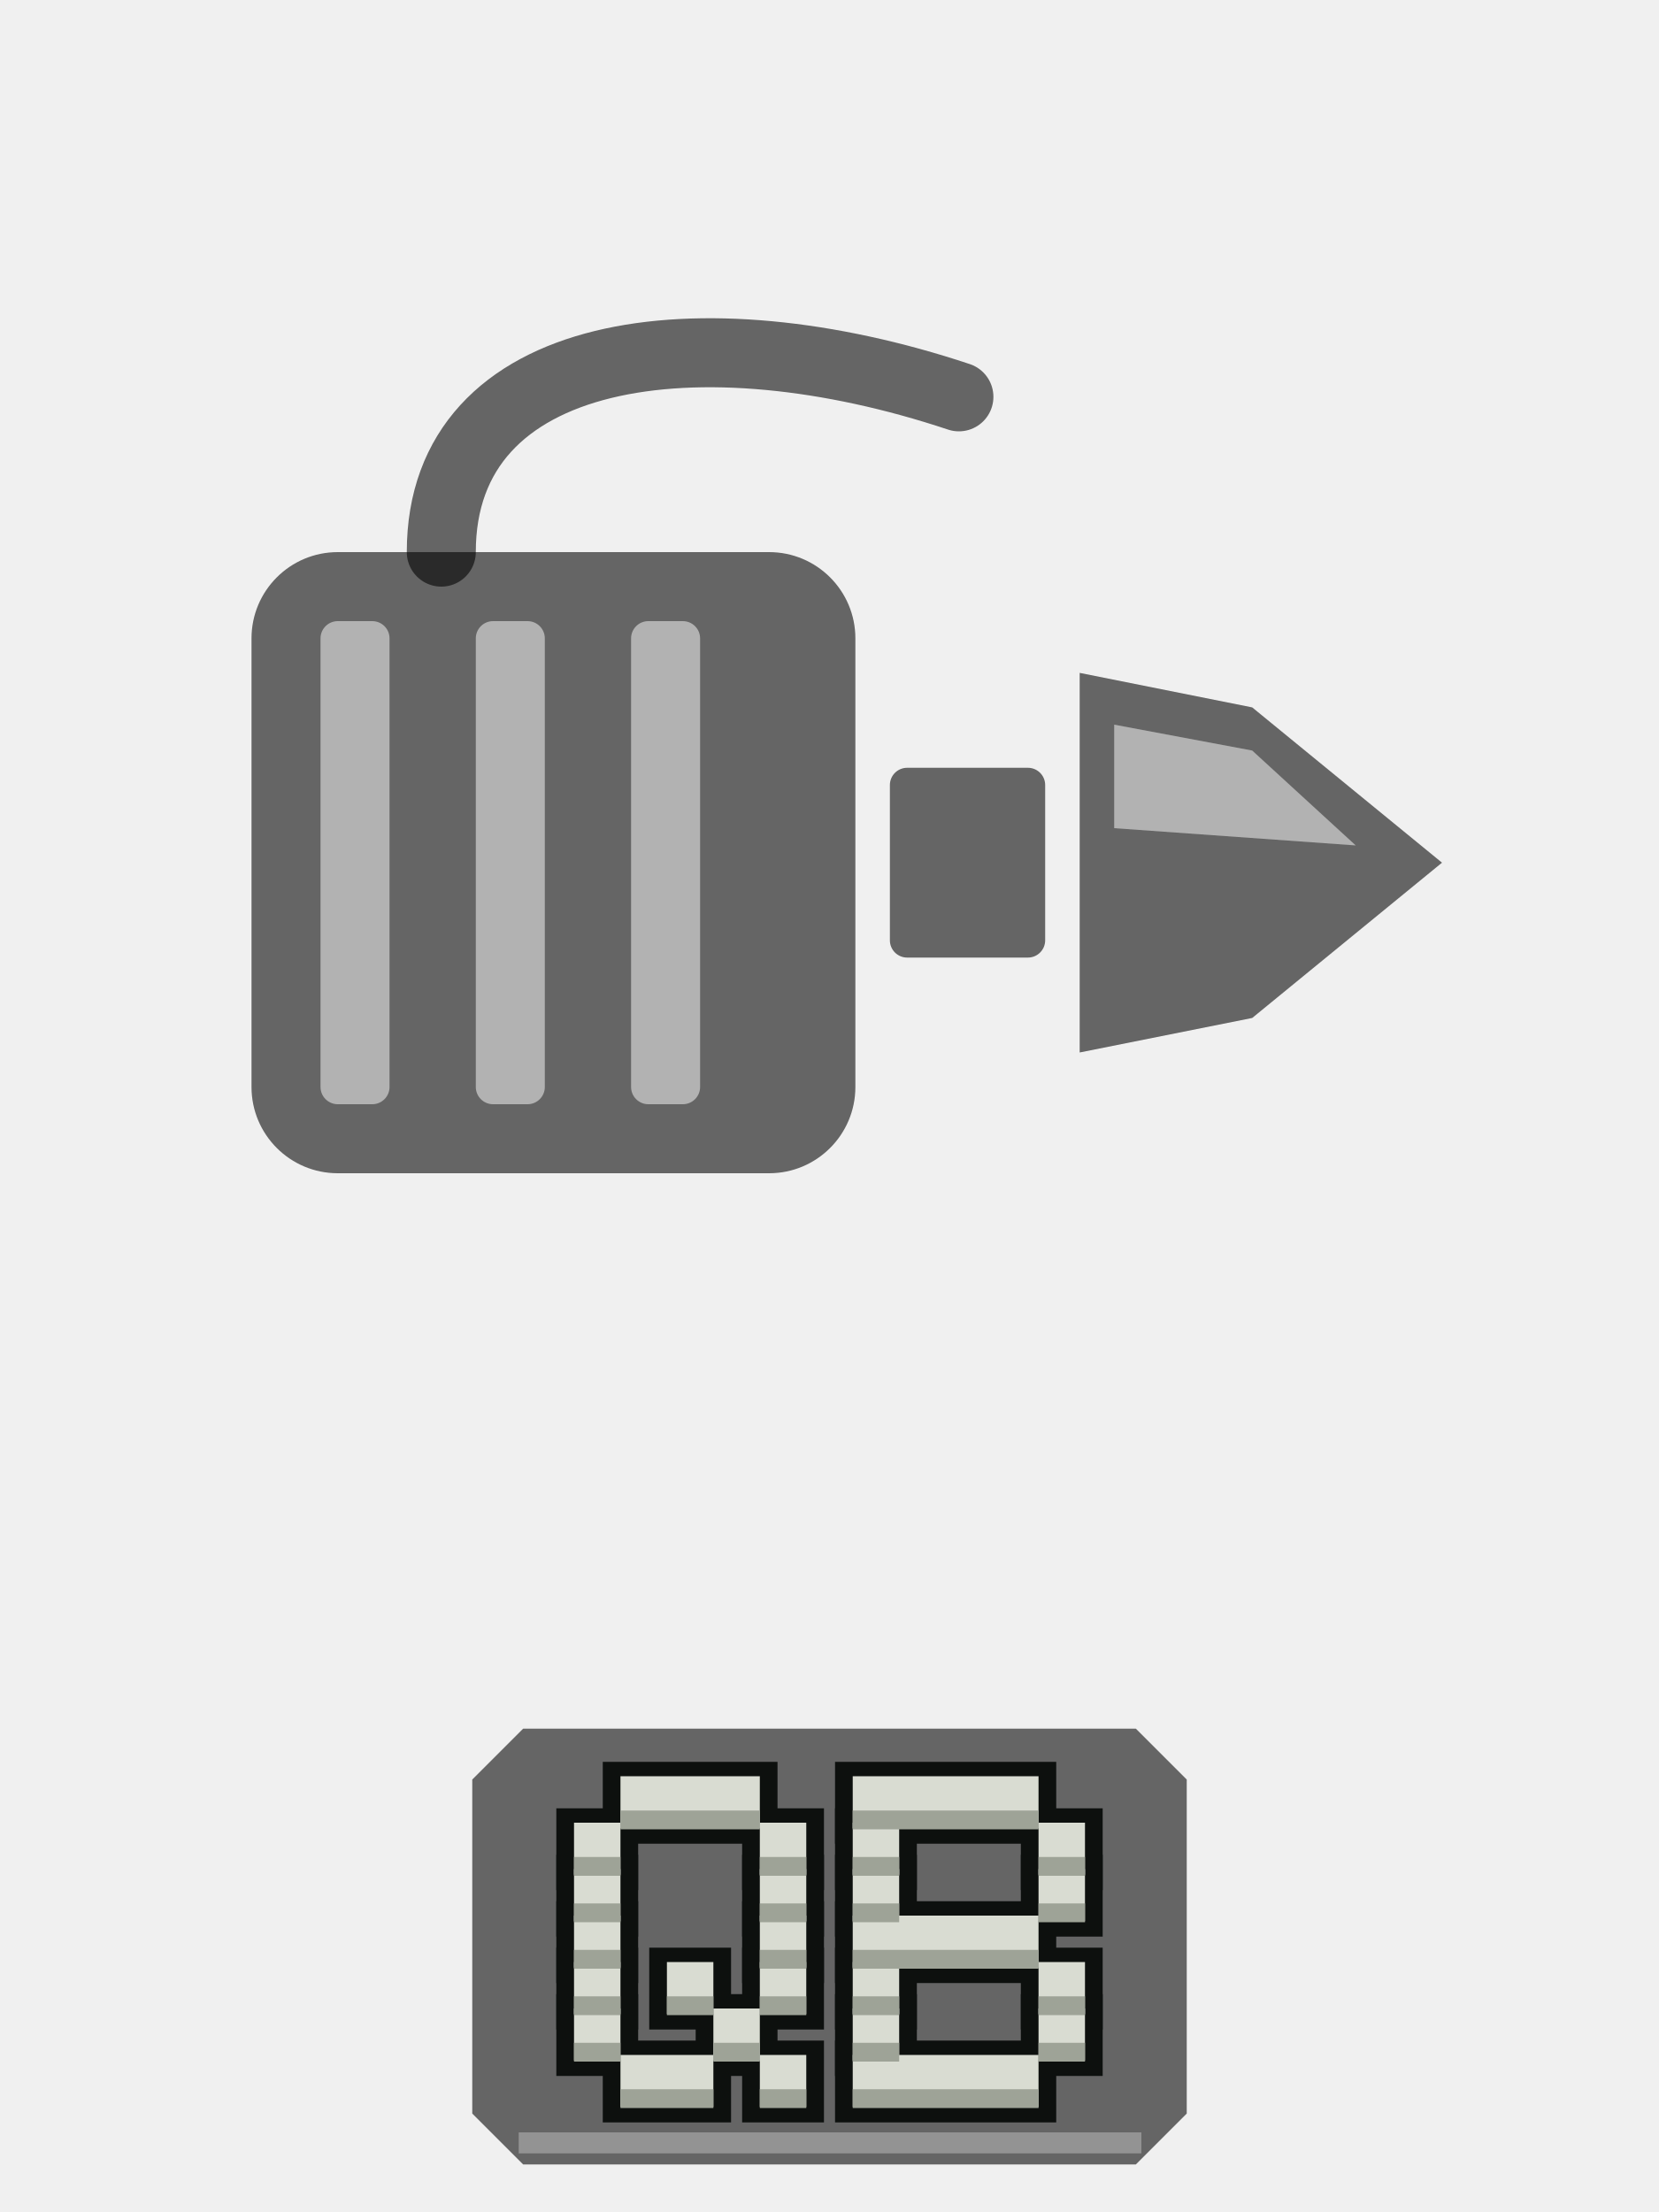
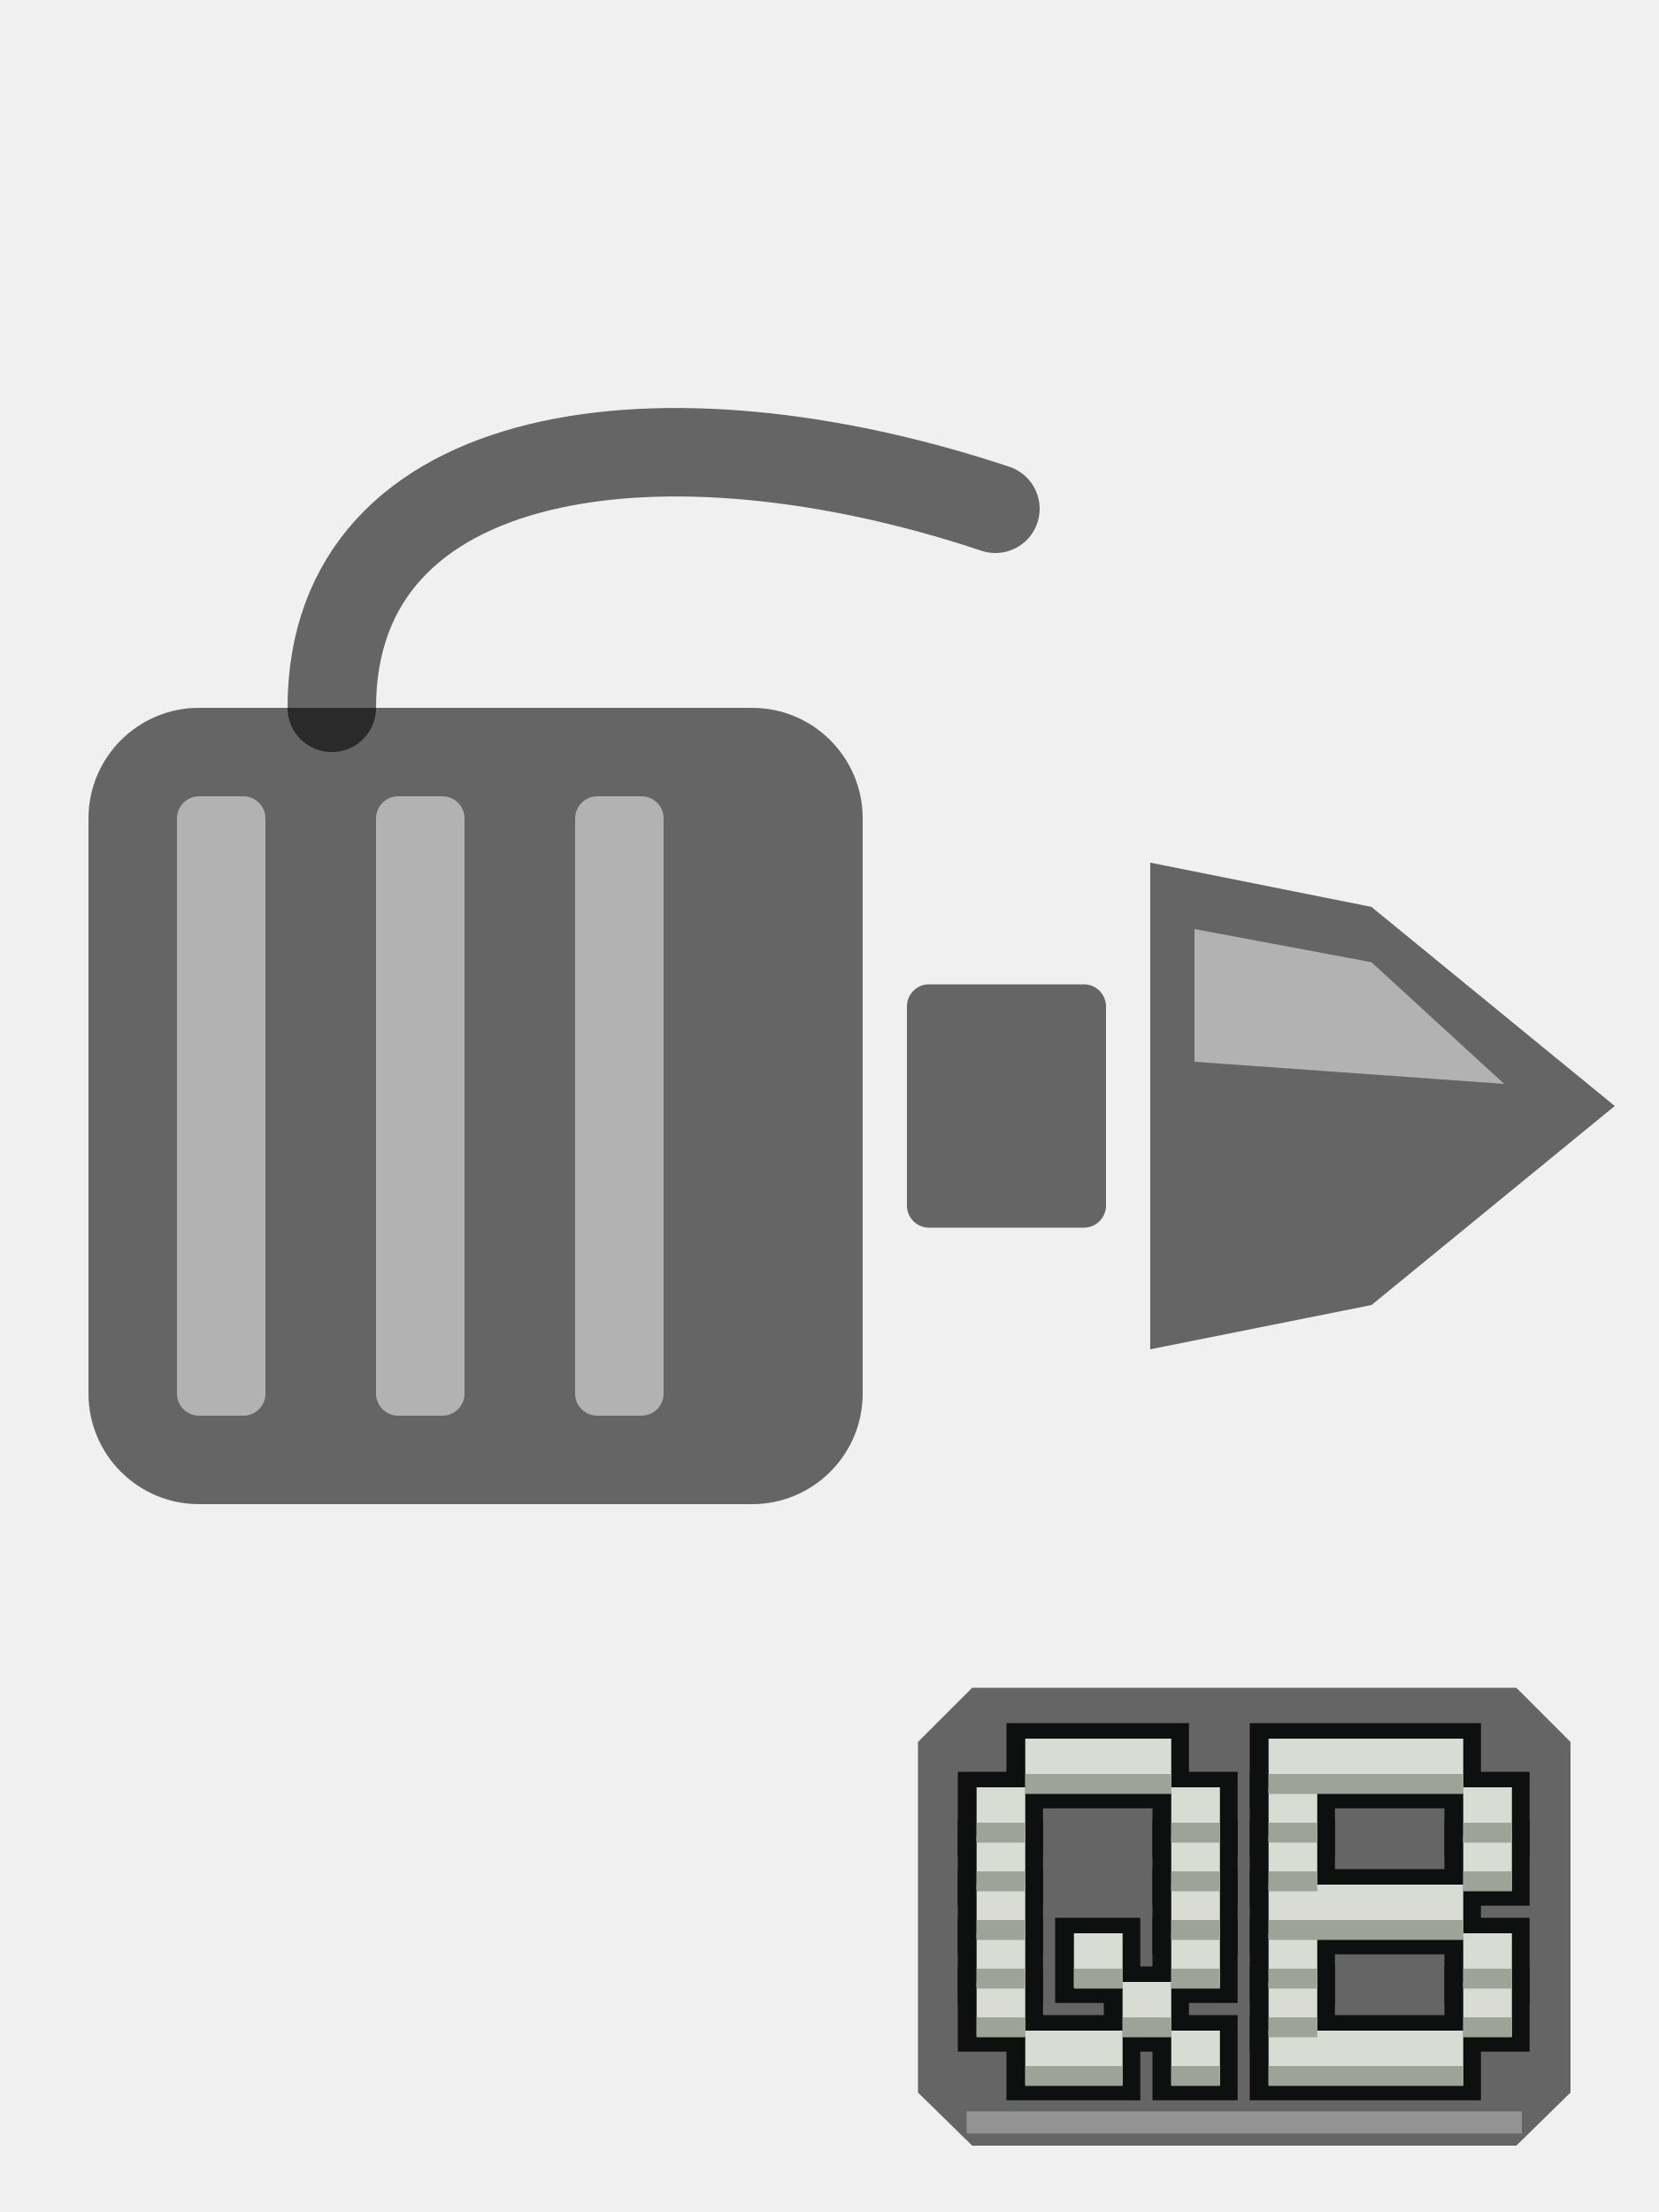
<svg xmlns="http://www.w3.org/2000/svg" viewBox="0 0 150 200">
-   <g transform="translate(16.5 0) scale(0.78)">
-     <rect x="8" y="64" width="70" height="72" rx="10" fill="#000000" fill-opacity="0.58" />
-     <rect x="16" y="72" width="8" height="56" rx="2" fill="#ffffff" fill-opacity="0.5" />
-     <rect x="34" y="72" width="8" height="56" rx="2" fill="#ffffff" fill-opacity="0.5" />
-     <rect x="52" y="72" width="8" height="56" rx="2" fill="#ffffff" fill-opacity="0.5" />
-     <rect x="82" y="89" width="18" height="22" rx="2" fill="#000000" fill-opacity="0.58" />
-     <polygon points="104,78 124,82 146,100 124,118 104,122" fill="#000000" fill-opacity="0.58" />
-     <polygon points="108,84 124,87 136,98 108,96" fill="#ffffff" fill-opacity="0.5" />
-     <path d="M 30 64 C 30 40 60 36 90 46" fill="none" stroke="#000000" stroke-opacity="0.58" stroke-width="8" stroke-linecap="round" stroke-linejoin="round" />
-   </g>
-   <polygon points="47.3,156.3 102.7,156.3 107.3,160.9 107.3,191.1 102.7,195.7 47.3,195.7 42.7,191.1 42.7,160.9" fill="#000000" fill-opacity="0.58" />
-   <rect x="46.9" y="192.8" width="56.3" height="1.9" fill="#ffffff" fill-opacity="0.3" />
-   <rect x="54.5" y="159.3" width="15.8" height="7.4" fill="#0d100e" />
-   <rect x="50.3" y="163.5" width="7.4" height="7.4" fill="#0d100e" />
-   <rect x="67.1" y="163.5" width="7.4" height="7.4" fill="#0d100e" />
-   <rect x="50.3" y="167.7" width="7.4" height="7.4" fill="#0d100e" />
-   <rect x="67.1" y="167.7" width="7.4" height="7.4" fill="#0d100e" />
-   <rect x="50.3" y="171.9" width="7.4" height="7.4" fill="#0d100e" />
-   <rect x="67.1" y="171.9" width="7.4" height="7.4" fill="#0d100e" />
-   <rect x="50.3" y="176.1" width="7.4" height="7.4" fill="#0d100e" />
-   <rect x="58.7" y="176.1" width="7.4" height="7.4" fill="#0d100e" />
-   <rect x="67.1" y="176.1" width="7.4" height="7.4" fill="#0d100e" />
-   <rect x="50.3" y="180.3" width="7.4" height="7.4" fill="#0d100e" />
-   <rect x="62.9" y="180.3" width="7.4" height="7.4" fill="#0d100e" />
-   <rect x="54.5" y="184.5" width="11.6" height="7.4" fill="#0d100e" />
-   <rect x="67.1" y="184.5" width="7.4" height="7.4" fill="#0d100e" />
-   <rect x="75.5" y="159.3" width="20" height="7.4" fill="#0d100e" />
-   <rect x="75.5" y="163.5" width="7.4" height="7.4" fill="#0d100e" />
-   <rect x="92.3" y="163.5" width="7.4" height="7.4" fill="#0d100e" />
-   <rect x="75.5" y="167.7" width="7.4" height="7.4" fill="#0d100e" />
-   <rect x="92.3" y="167.7" width="7.4" height="7.4" fill="#0d100e" />
-   <rect x="75.5" y="171.9" width="20" height="7.4" fill="#0d100e" />
-   <rect x="75.5" y="176.1" width="7.4" height="7.4" fill="#0d100e" />
-   <rect x="92.3" y="176.1" width="7.4" height="7.4" fill="#0d100e" />
-   <rect x="75.5" y="180.3" width="7.4" height="7.4" fill="#0d100e" />
-   <rect x="92.3" y="180.3" width="7.4" height="7.4" fill="#0d100e" />
-   <rect x="75.5" y="184.5" width="20" height="7.4" fill="#0d100e" />
-   <rect x="56.1" y="160.6" width="12.6" height="4.7" fill="#d9dcd2" />
-   <rect x="51.9" y="164.8" width="4.2" height="4.7" fill="#d9dcd2" />
-   <rect x="68.7" y="164.8" width="4.2" height="4.7" fill="#d9dcd2" />
-   <rect x="51.9" y="169" width="4.2" height="4.7" fill="#d9dcd2" />
-   <rect x="68.7" y="169" width="4.2" height="4.7" fill="#d9dcd2" />
-   <rect x="51.9" y="173.2" width="4.2" height="4.7" fill="#d9dcd2" />
-   <rect x="68.7" y="173.2" width="4.2" height="4.7" fill="#d9dcd2" />
-   <rect x="51.9" y="177.4" width="4.2" height="4.7" fill="#d9dcd2" />
-   <rect x="60.3" y="177.4" width="4.2" height="4.7" fill="#d9dcd2" />
-   <rect x="68.7" y="177.4" width="4.2" height="4.7" fill="#d9dcd2" />
-   <rect x="51.9" y="181.6" width="4.2" height="4.7" fill="#d9dcd2" />
-   <rect x="64.5" y="181.6" width="4.2" height="4.7" fill="#d9dcd2" />
-   <rect x="56.1" y="185.8" width="8.4" height="4.7" fill="#d9dcd2" />
-   <rect x="68.7" y="185.8" width="4.2" height="4.7" fill="#d9dcd2" />
-   <rect x="77.1" y="160.6" width="16.8" height="4.7" fill="#d9dcd2" />
-   <rect x="77.1" y="164.8" width="4.2" height="4.7" fill="#d9dcd2" />
-   <rect x="93.9" y="164.8" width="4.2" height="4.7" fill="#d9dcd2" />
-   <rect x="77.1" y="169" width="4.2" height="4.7" fill="#d9dcd2" />
-   <rect x="93.9" y="169" width="4.2" height="4.7" fill="#d9dcd2" />
-   <rect x="77.1" y="173.2" width="16.8" height="4.7" fill="#d9dcd2" />
-   <rect x="77.1" y="177.4" width="4.2" height="4.7" fill="#d9dcd2" />
-   <rect x="93.9" y="177.4" width="4.2" height="4.7" fill="#d9dcd2" />
-   <rect x="77.1" y="181.6" width="4.2" height="4.7" fill="#d9dcd2" />
-   <rect x="93.9" y="181.6" width="4.2" height="4.7" fill="#d9dcd2" />
-   <rect x="77.1" y="185.8" width="16.8" height="4.7" fill="#d9dcd2" />
-   <rect x="56.1" y="163.7" width="12.6" height="1.7" fill="#9ea397" />
-   <rect x="51.9" y="167.9" width="4.2" height="1.7" fill="#9ea397" />
-   <rect x="68.7" y="167.9" width="4.2" height="1.7" fill="#9ea397" />
-   <rect x="51.9" y="172.1" width="4.2" height="1.7" fill="#9ea397" />
-   <rect x="68.7" y="172.1" width="4.2" height="1.7" fill="#9ea397" />
-   <rect x="51.9" y="176.3" width="4.2" height="1.7" fill="#9ea397" />
-   <rect x="68.7" y="176.3" width="4.2" height="1.7" fill="#9ea397" />
-   <rect x="51.9" y="180.5" width="4.2" height="1.7" fill="#9ea397" />
-   <rect x="60.3" y="180.5" width="4.2" height="1.7" fill="#9ea397" />
-   <rect x="68.7" y="180.5" width="4.2" height="1.7" fill="#9ea397" />
-   <rect x="51.9" y="184.7" width="4.2" height="1.7" fill="#9ea397" />
-   <rect x="64.5" y="184.7" width="4.2" height="1.7" fill="#9ea397" />
-   <rect x="56.1" y="188.9" width="8.4" height="1.7" fill="#9ea397" />
-   <rect x="68.7" y="188.9" width="4.2" height="1.7" fill="#9ea397" />
-   <rect x="77.1" y="163.7" width="16.8" height="1.7" fill="#9ea397" />
-   <rect x="77.1" y="167.9" width="4.2" height="1.7" fill="#9ea397" />
-   <rect x="93.9" y="167.9" width="4.2" height="1.7" fill="#9ea397" />
-   <rect x="77.1" y="172.1" width="4.2" height="1.7" fill="#9ea397" />
-   <rect x="93.9" y="172.1" width="4.2" height="1.7" fill="#9ea397" />
-   <rect x="77.1" y="176.3" width="16.8" height="1.7" fill="#9ea397" />
-   <rect x="77.1" y="180.5" width="4.2" height="1.7" fill="#9ea397" />
-   <rect x="93.9" y="180.5" width="4.2" height="1.7" fill="#9ea397" />
-   <rect x="77.1" y="184.7" width="4.2" height="1.7" fill="#9ea397" />
-   <rect x="93.9" y="184.7" width="4.2" height="1.7" fill="#9ea397" />
-   <rect x="77.1" y="188.9" width="16.8" height="1.7" fill="#9ea397" />
+   <rect x="8" y="64" width="70" height="72" rx="10" fill="#000000" fill-opacity="0.58" />
+   <rect x="16" y="72" width="8" height="56" rx="2" fill="#ffffff" fill-opacity="0.5" />
+   <rect x="34" y="72" width="8" height="56" rx="2" fill="#ffffff" fill-opacity="0.5" />
+   <rect x="52" y="72" width="8" height="56" rx="2" fill="#ffffff" fill-opacity="0.5" />
+   <rect x="82" y="89" width="18" height="22" rx="2" fill="#000000" fill-opacity="0.58" />
+   <polygon points="104,78 124,82 146,100 124,118 104,122" fill="#000000" fill-opacity="0.58" />
+   <polygon points="108,84 124,87 136,98 108,96" fill="#ffffff" fill-opacity="0.5" />
+   <path d="M 30 64 C 30 40 60 36 90 46" fill="none" stroke="#000000" stroke-opacity="0.58" stroke-width="8" stroke-linecap="round" stroke-linejoin="round" />
+   <polygon points="87.9,152.6 137.1,152.6 142,157.5 142,189.2 137.1,194 87.9,194 83,189.2 83,157.5" fill="#000000" fill-opacity="0.58" />
+   <rect x="87.4" y="190.9" width="50.2" height="2" fill="#ffffff" fill-opacity="0.3" />
+   <rect x="91" y="155.8" width="16.5" height="7.7" fill="#0d100e" />
+   <rect x="86.6" y="160.2" width="7.7" height="7.7" fill="#0d100e" />
+   <rect x="104.2" y="160.2" width="7.7" height="7.7" fill="#0d100e" />
+   <rect x="86.6" y="164.6" width="7.7" height="7.7" fill="#0d100e" />
+   <rect x="104.2" y="164.6" width="7.7" height="7.7" fill="#0d100e" />
+   <rect x="86.6" y="169" width="7.7" height="7.7" fill="#0d100e" />
+   <rect x="104.2" y="169" width="7.7" height="7.7" fill="#0d100e" />
+   <rect x="86.6" y="173.4" width="7.7" height="7.7" fill="#0d100e" />
+   <rect x="95.4" y="173.4" width="7.7" height="7.7" fill="#0d100e" />
+   <rect x="104.2" y="173.4" width="7.7" height="7.7" fill="#0d100e" />
+   <rect x="86.6" y="177.8" width="7.7" height="7.7" fill="#0d100e" />
+   <rect x="99.8" y="177.8" width="7.7" height="7.7" fill="#0d100e" />
+   <rect x="91" y="182.2" width="12.1" height="7.7" fill="#0d100e" />
+   <rect x="104.2" y="182.2" width="7.7" height="7.7" fill="#0d100e" />
+   <rect x="113" y="155.8" width="20.9" height="7.7" fill="#0d100e" />
+   <rect x="113" y="160.2" width="7.7" height="7.7" fill="#0d100e" />
+   <rect x="130.6" y="160.2" width="7.7" height="7.7" fill="#0d100e" />
+   <rect x="113" y="164.6" width="7.7" height="7.7" fill="#0d100e" />
+   <rect x="130.6" y="164.6" width="7.7" height="7.7" fill="#0d100e" />
+   <rect x="113" y="169" width="20.9" height="7.7" fill="#0d100e" />
+   <rect x="113" y="173.4" width="7.7" height="7.7" fill="#0d100e" />
+   <rect x="130.6" y="173.4" width="7.7" height="7.7" fill="#0d100e" />
+   <rect x="113" y="177.8" width="7.7" height="7.7" fill="#0d100e" />
+   <rect x="130.6" y="177.8" width="7.7" height="7.7" fill="#0d100e" />
+   <rect x="113" y="182.2" width="20.9" height="7.7" fill="#0d100e" />
+   <rect x="92.7" y="157.2" width="13.2" height="4.9" fill="#d9dcd2" />
+   <rect x="88.3" y="161.6" width="4.4" height="4.9" fill="#d9dcd2" />
+   <rect x="105.9" y="161.6" width="4.4" height="4.9" fill="#d9dcd2" />
+   <rect x="88.3" y="166" width="4.4" height="4.9" fill="#d9dcd2" />
+   <rect x="105.9" y="166" width="4.4" height="4.9" fill="#d9dcd2" />
+   <rect x="88.3" y="170.4" width="4.4" height="4.9" fill="#d9dcd2" />
+   <rect x="105.9" y="170.4" width="4.4" height="4.9" fill="#d9dcd2" />
+   <rect x="88.3" y="174.8" width="4.4" height="4.9" fill="#d9dcd2" />
+   <rect x="97.1" y="174.8" width="4.4" height="4.9" fill="#d9dcd2" />
+   <rect x="105.9" y="174.8" width="4.4" height="4.9" fill="#d9dcd2" />
+   <rect x="88.3" y="179.2" width="4.4" height="4.9" fill="#d9dcd2" />
+   <rect x="101.5" y="179.2" width="4.4" height="4.9" fill="#d9dcd2" />
+   <rect x="92.7" y="183.6" width="8.8" height="4.9" fill="#d9dcd2" />
+   <rect x="105.9" y="183.6" width="4.4" height="4.9" fill="#d9dcd2" />
+   <rect x="114.7" y="157.2" width="17.6" height="4.9" fill="#d9dcd2" />
+   <rect x="114.7" y="161.6" width="4.4" height="4.9" fill="#d9dcd2" />
+   <rect x="132.3" y="161.6" width="4.4" height="4.9" fill="#d9dcd2" />
+   <rect x="114.7" y="166" width="4.4" height="4.9" fill="#d9dcd2" />
+   <rect x="132.3" y="166" width="4.4" height="4.9" fill="#d9dcd2" />
+   <rect x="114.7" y="170.4" width="17.6" height="4.9" fill="#d9dcd2" />
+   <rect x="114.7" y="174.8" width="4.4" height="4.9" fill="#d9dcd2" />
+   <rect x="132.3" y="174.8" width="4.4" height="4.9" fill="#d9dcd2" />
+   <rect x="114.7" y="179.2" width="4.4" height="4.9" fill="#d9dcd2" />
+   <rect x="132.3" y="179.2" width="4.4" height="4.9" fill="#d9dcd2" />
+   <rect x="114.7" y="183.6" width="17.6" height="4.9" fill="#d9dcd2" />
+   <rect x="92.7" y="160.4" width="13.2" height="1.8" fill="#9ea397" />
+   <rect x="88.3" y="164.8" width="4.4" height="1.8" fill="#9ea397" />
+   <rect x="105.9" y="164.8" width="4.4" height="1.8" fill="#9ea397" />
+   <rect x="88.3" y="169.2" width="4.4" height="1.8" fill="#9ea397" />
+   <rect x="105.9" y="169.2" width="4.4" height="1.8" fill="#9ea397" />
+   <rect x="88.3" y="173.6" width="4.4" height="1.8" fill="#9ea397" />
+   <rect x="105.9" y="173.6" width="4.4" height="1.8" fill="#9ea397" />
+   <rect x="88.3" y="178" width="4.4" height="1.8" fill="#9ea397" />
+   <rect x="97.1" y="178" width="4.4" height="1.8" fill="#9ea397" />
+   <rect x="105.9" y="178" width="4.4" height="1.8" fill="#9ea397" />
+   <rect x="88.3" y="182.4" width="4.4" height="1.8" fill="#9ea397" />
+   <rect x="101.5" y="182.4" width="4.4" height="1.8" fill="#9ea397" />
+   <rect x="92.7" y="186.8" width="8.8" height="1.8" fill="#9ea397" />
+   <rect x="105.9" y="186.8" width="4.4" height="1.8" fill="#9ea397" />
+   <rect x="114.7" y="160.4" width="17.6" height="1.8" fill="#9ea397" />
+   <rect x="114.7" y="164.8" width="4.4" height="1.8" fill="#9ea397" />
+   <rect x="132.3" y="164.8" width="4.4" height="1.8" fill="#9ea397" />
+   <rect x="114.7" y="169.2" width="4.4" height="1.8" fill="#9ea397" />
+   <rect x="132.3" y="169.2" width="4.4" height="1.8" fill="#9ea397" />
+   <rect x="114.7" y="173.6" width="17.6" height="1.8" fill="#9ea397" />
+   <rect x="114.7" y="178" width="4.4" height="1.8" fill="#9ea397" />
+   <rect x="132.3" y="178" width="4.4" height="1.8" fill="#9ea397" />
+   <rect x="114.7" y="182.4" width="4.4" height="1.8" fill="#9ea397" />
+   <rect x="132.3" y="182.4" width="4.4" height="1.8" fill="#9ea397" />
+   <rect x="114.7" y="186.8" width="17.6" height="1.8" fill="#9ea397" />
</svg>
